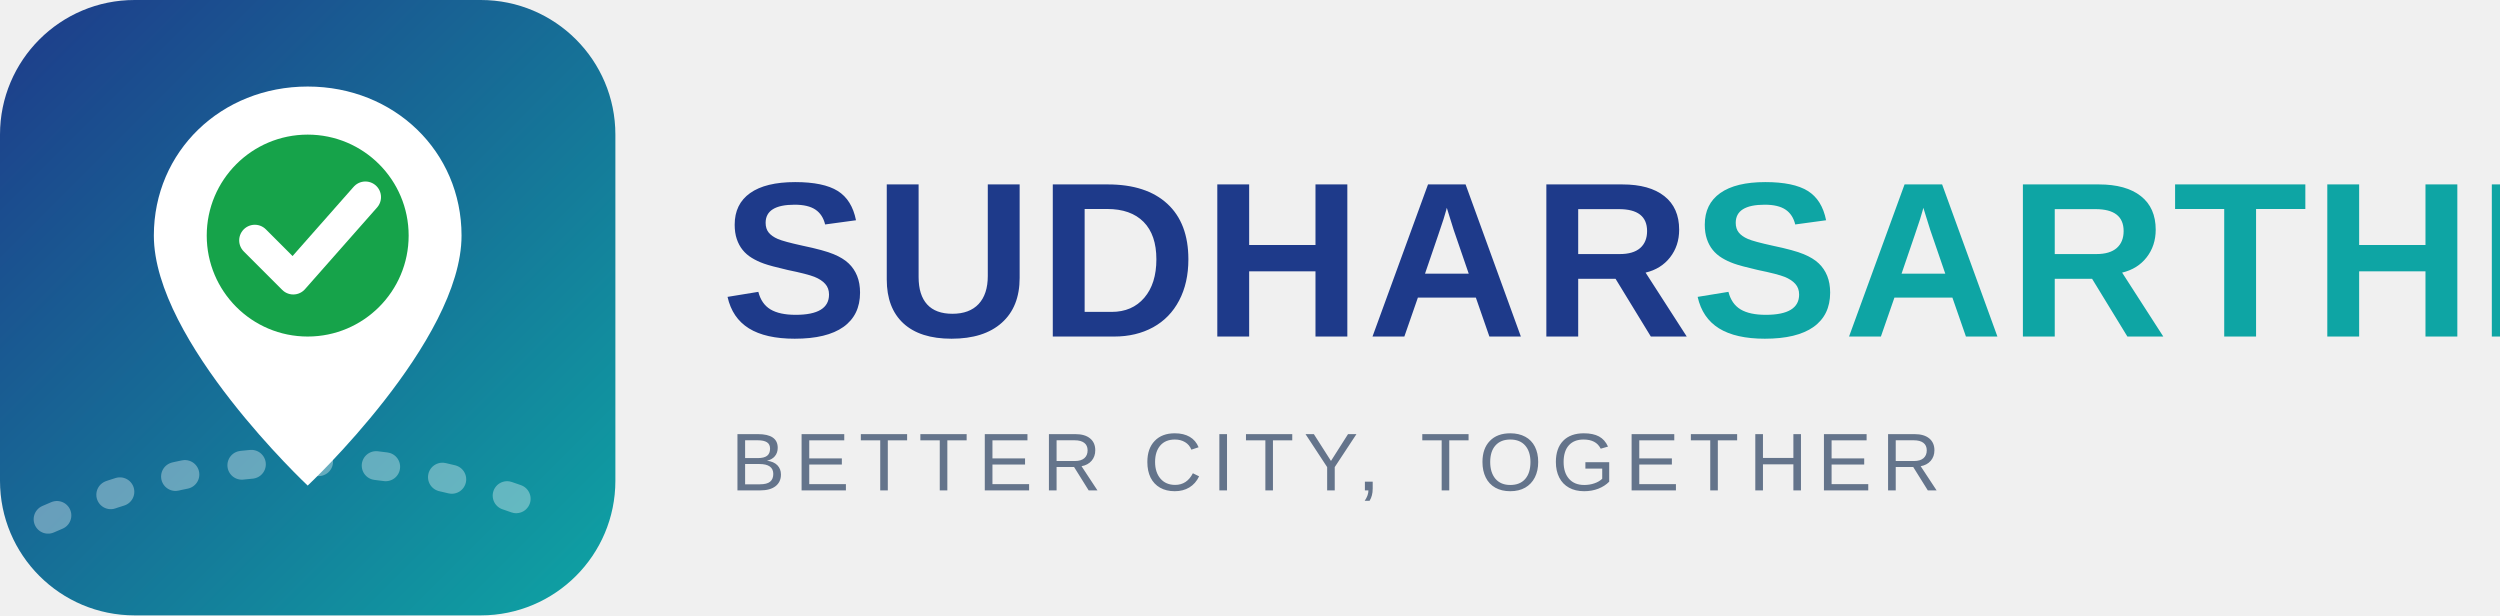
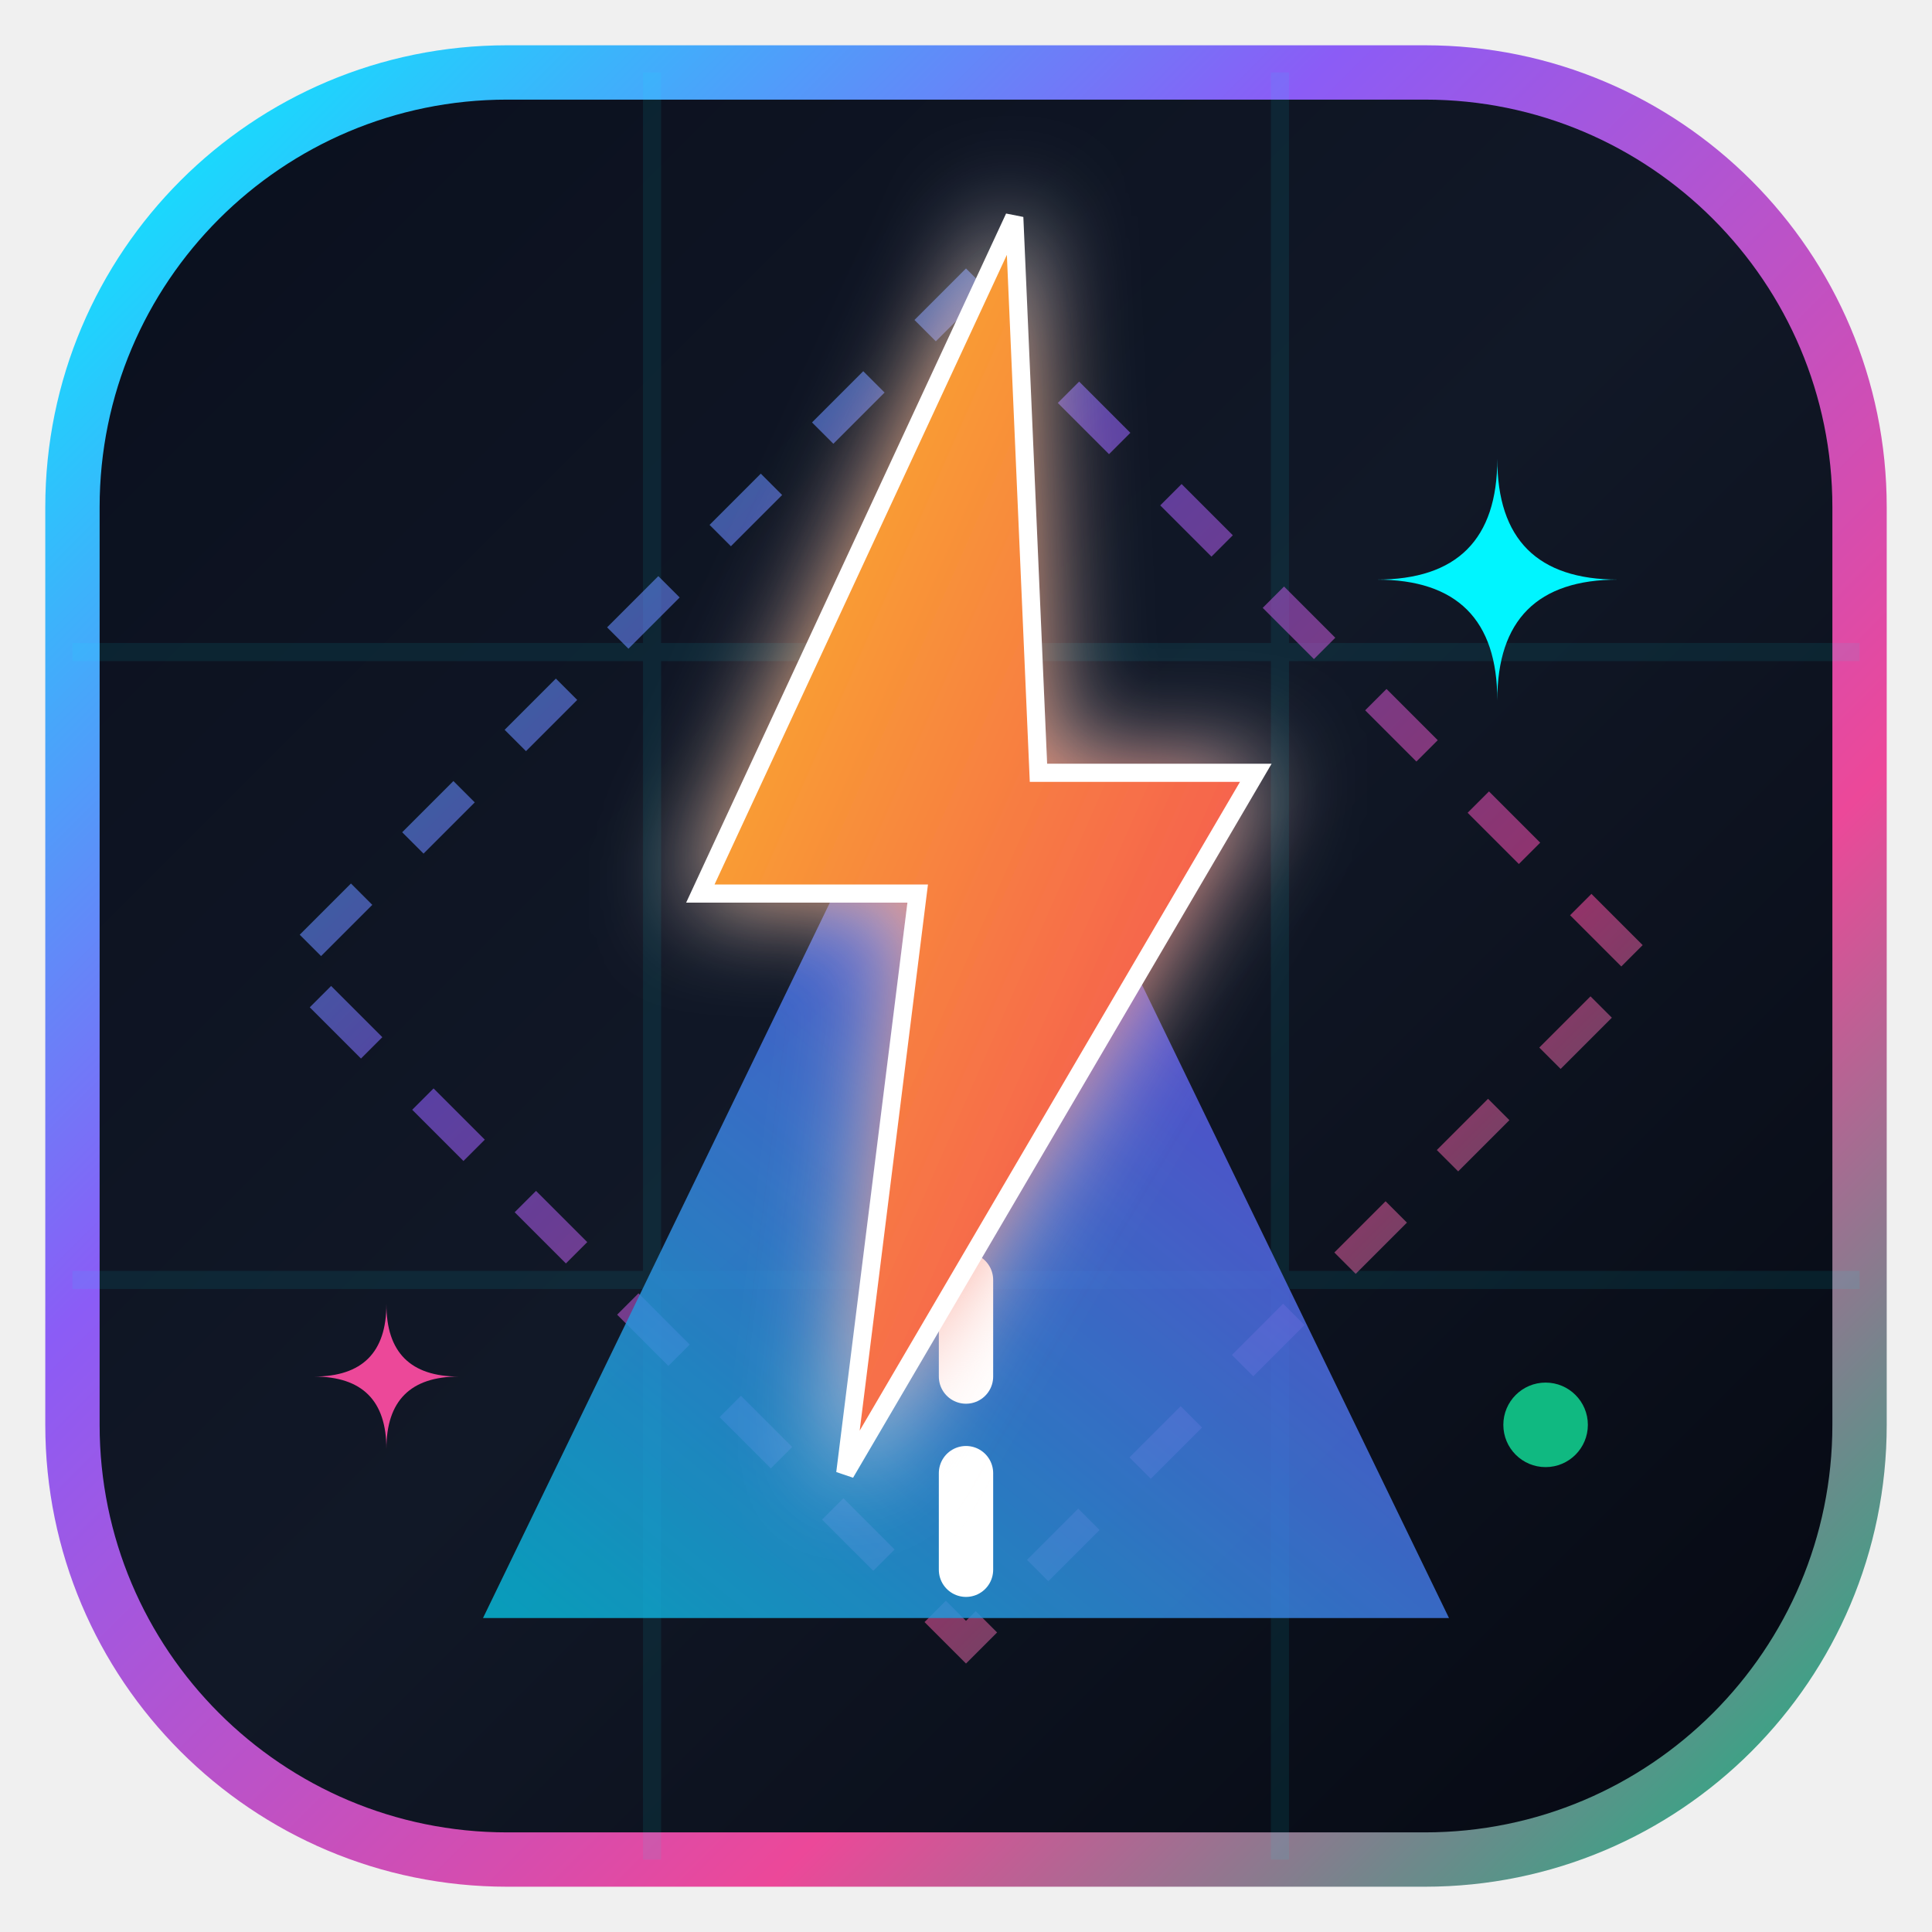
- <svg xmlns="http://www.w3.org/2000/svg" viewBox="0 0 520 128" role="img" aria-label="SUDHARSARTHI">
+ <svg xmlns="http://www.w3.org/2000/svg" viewBox="0 0 160 160" width="160" height="160" role="img" aria-label="SUDHARSARTHI Gen-Z Logo">
  <defs>
-     <linearGradient id="bg" x1="0" y1="0" x2="1" y2="1">
-       <stop offset="0" stop-color="#1e3a8a" />
-       <stop offset="1" stop-color="#0ea5a4" />
+     <linearGradient id="gz-bg" x1="0%" y1="0%" x2="100%" y2="100%">
+       <stop offset="0%" stop-color="#0a0f1d" />
+       <stop offset="50%" stop-color="#111827" />
+       <stop offset="100%" stop-color="#050811" />
    </linearGradient>
+     <linearGradient id="gz-neon" x1="0%" y1="0%" x2="100%" y2="100%">
+       <stop offset="0%" stop-color="#00f5ff" />
+       <stop offset="35%" stop-color="#8b5cf6" />
+       <stop offset="70%" stop-color="#ec4899" />
+       <stop offset="100%" stop-color="#10b981" />
+     </linearGradient>
+     <linearGradient id="gz-road" x1="0%" y1="100%" x2="100%" y2="0%">
+       <stop offset="0%" stop-color="#06b6d4" />
+       <stop offset="100%" stop-color="#7c3aed" />
+     </linearGradient>
+     <linearGradient id="gz-bolt" x1="0%" y1="0%" x2="100%" y2="100%">
+       <stop offset="0%" stop-color="#fbbf24" />
+       <stop offset="100%" stop-color="#f43f5e" />
+     </linearGradient>
+     <filter id="gz-glow" x="-20%" y="-20%" width="140%" height="140%">
+       <feGaussianBlur stdDeviation="4" result="blur" />
+       <feComposite in="SourceGraphic" in2="blur" operator="over" />
+     </filter>
  </defs>
-   <g>
-     <rect width="128" height="128" rx="28" fill="url(#bg)" />
-     <path d="M10 108 Q64 84 118 108" fill="none" stroke="#ffffff" stroke-opacity=".35" stroke-width="6" stroke-linecap="round" stroke-dasharray="2 12" />
-     <path d="M64 18c-18 0-32 13.5-32 31 0 22 32 52 32 52s32-30 32-52c0-17.500-14-31-32-31z" fill="#ffffff" />
-     <circle cx="64" cy="49" r="21" fill="#16a34a" />
-     <path d="M53 50l8 8 15-17" fill="none" stroke="#ffffff" stroke-width="6.500" stroke-linecap="round" stroke-linejoin="round" />
-   </g>
-   <text x="150" y="70" font-family="Poppins, 'Segoe UI', Arial, sans-serif" font-size="46" font-weight="800" fill="#1e3a8a" letter-spacing="1">SUDHAR<tspan fill="#0ea5a4">SARTHI</tspan>
-   </text>
-   <text x="152" y="102" font-family="Poppins, 'Segoe UI', Arial, sans-serif" font-size="17" fill="#64748b" letter-spacing="2">BETTER CITY, TOGETHER</text>
+   <rect x="6" y="6" width="148" height="148" rx="36" fill="url(#gz-bg)" stroke="url(#gz-neon)" stroke-width="4.5" />
+   <path d="M 6 54 H 154 M 6 106 H 154 M 54 6 V 154 M 106 6 V 154" stroke="#00f5ff" stroke-opacity="0.08" stroke-width="1.5" />
+   <polygon points="80,24 136,80 80,136 24,80" fill="none" stroke="url(#gz-neon)" stroke-width="2.5" stroke-dasharray="6 6" opacity="0.6" />
+   <path d="M 40 134 L 72 68 L 88 68 L 120 134 Z" fill="url(#gz-road)" opacity="0.85" />
+   <line x1="80" y1="130" x2="80" y2="72" stroke="#ffffff" stroke-width="4.5" stroke-linecap="round" stroke-dasharray="8 8" />
+   <polygon points="84,18 58,74 76,74 70,122 104,64 86,64" fill="url(#gz-bolt)" filter="url(#gz-glow)" stroke="#ffffff" stroke-width="1.5" />
+   <path d="M 124 38 Q 124 48 134 48 Q 124 48 124 58 Q 124 48 114 48 Q 124 48 124 38 Z" fill="#00f5ff" />
+   <path d="M 32 108 Q 32 114 38 114 Q 32 114 32 120 Q 32 114 26 114 Q 32 114 32 108 Z" fill="#ec4899" />
+   <circle cx="128" cy="118" r="3.5" fill="#10b981" />
</svg>
